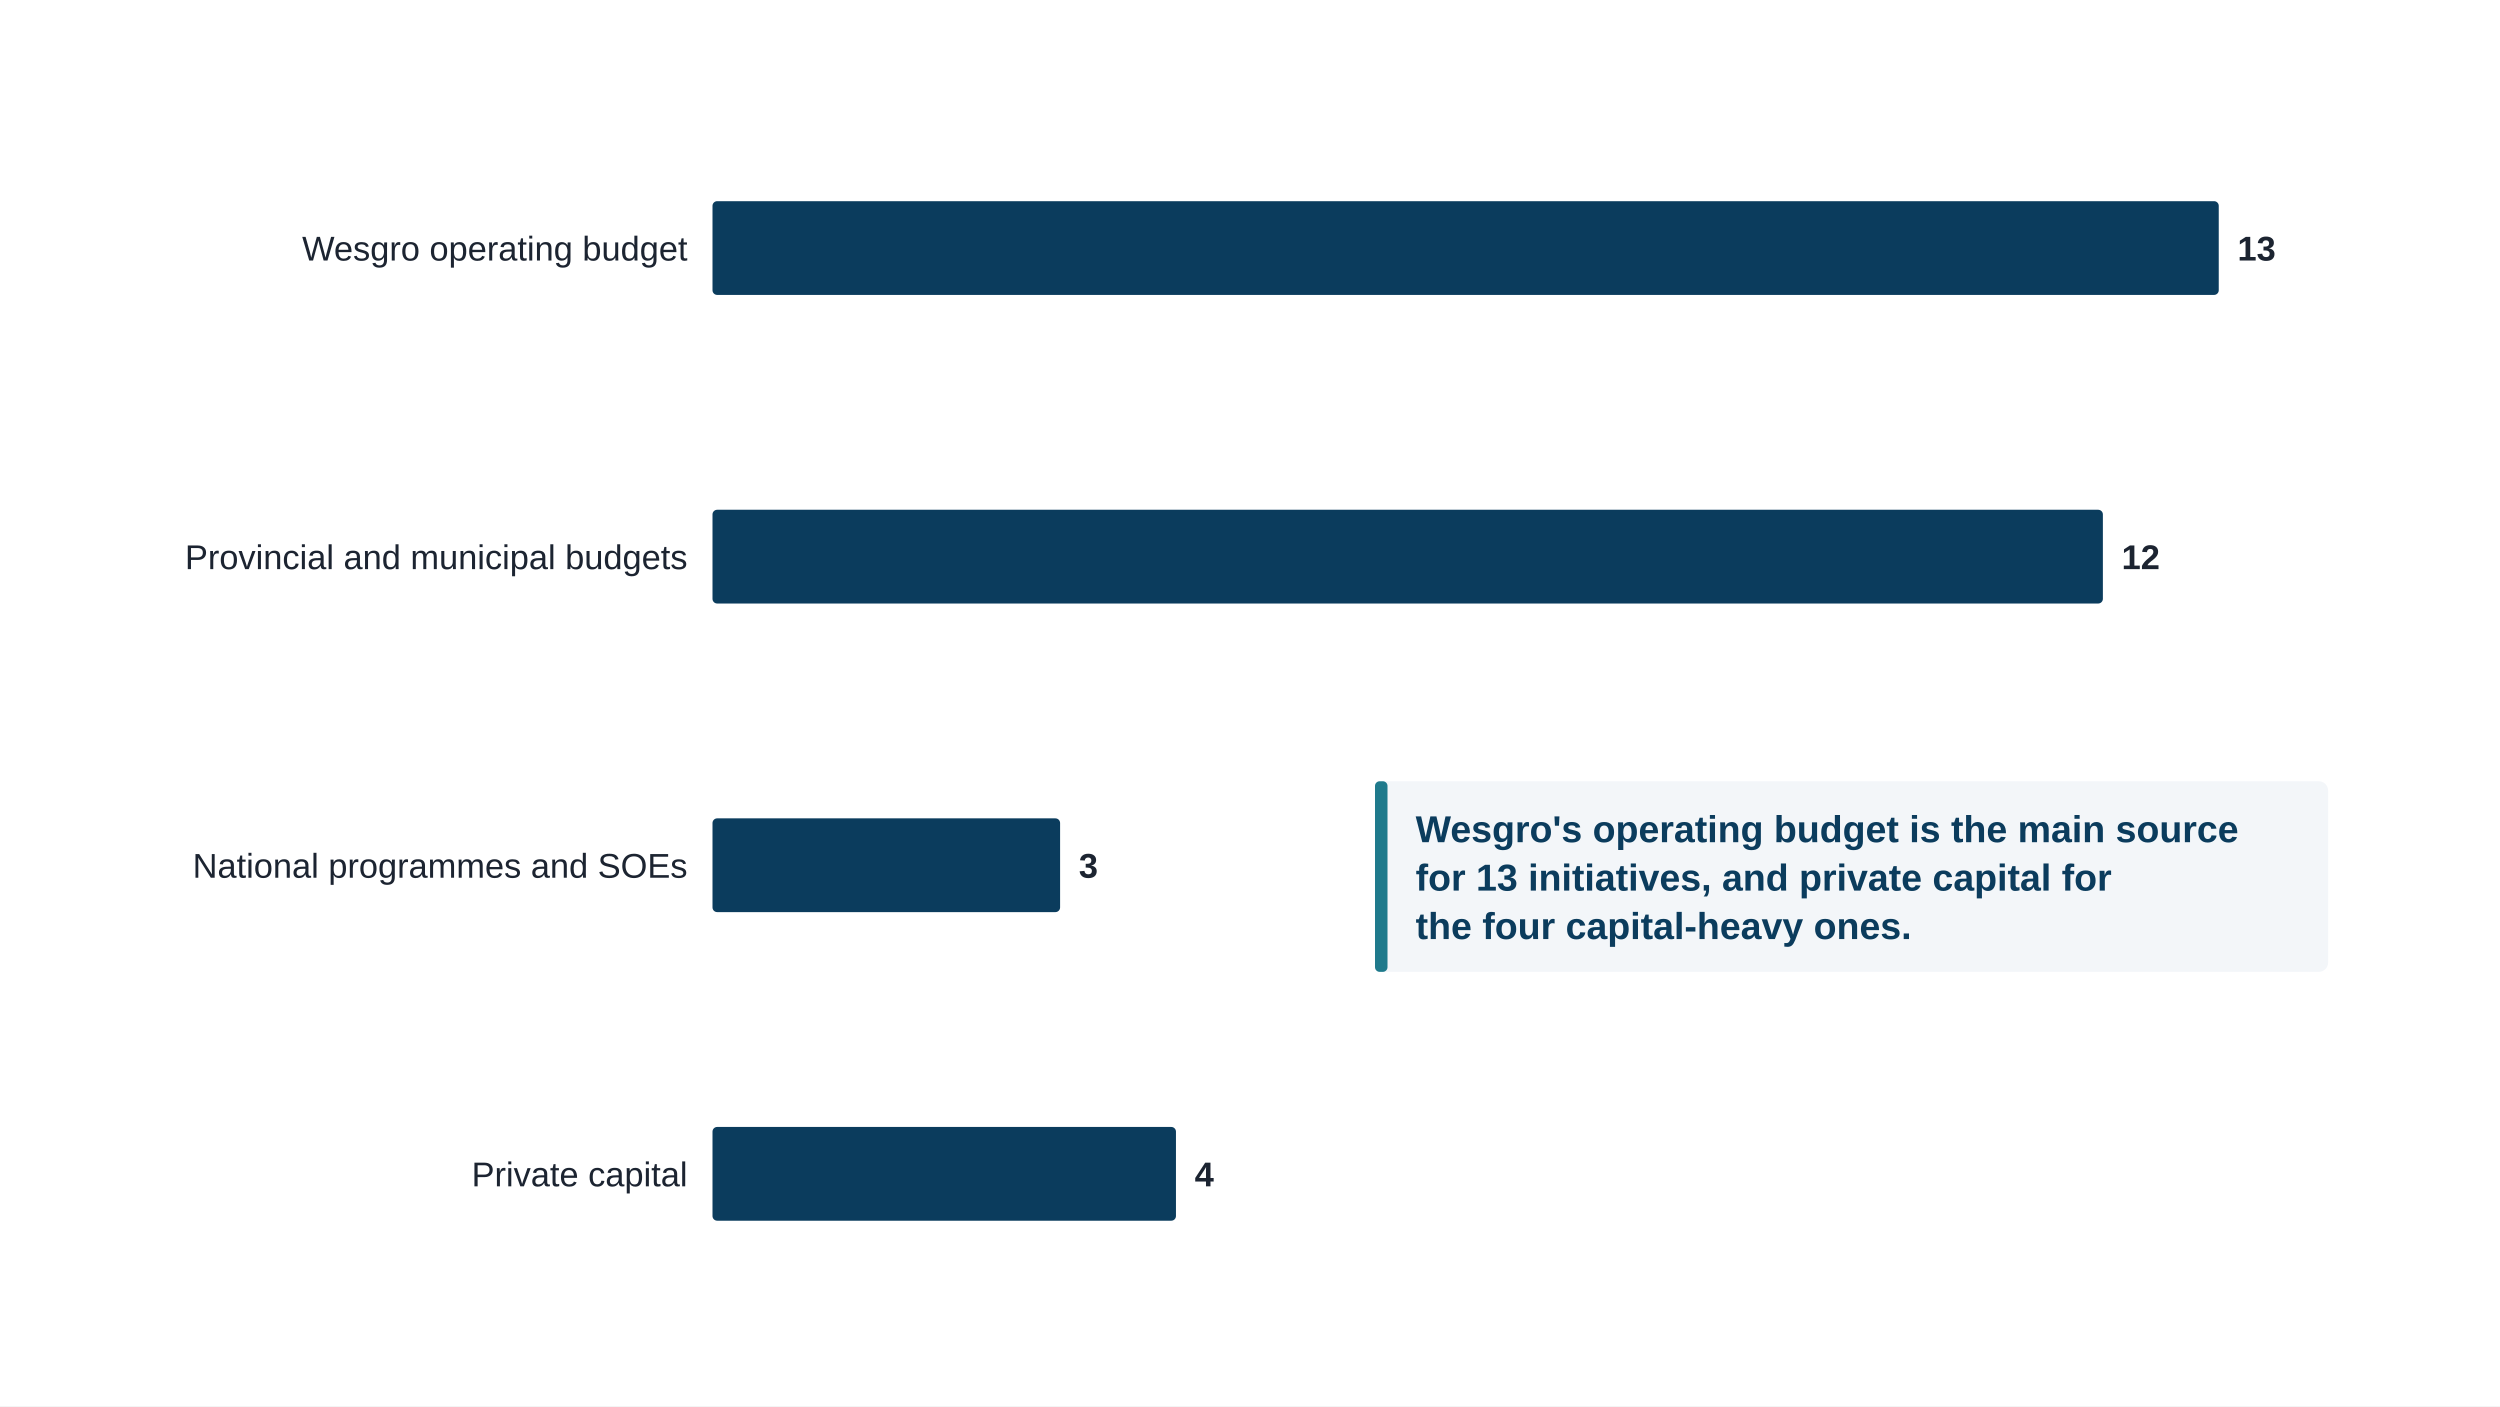
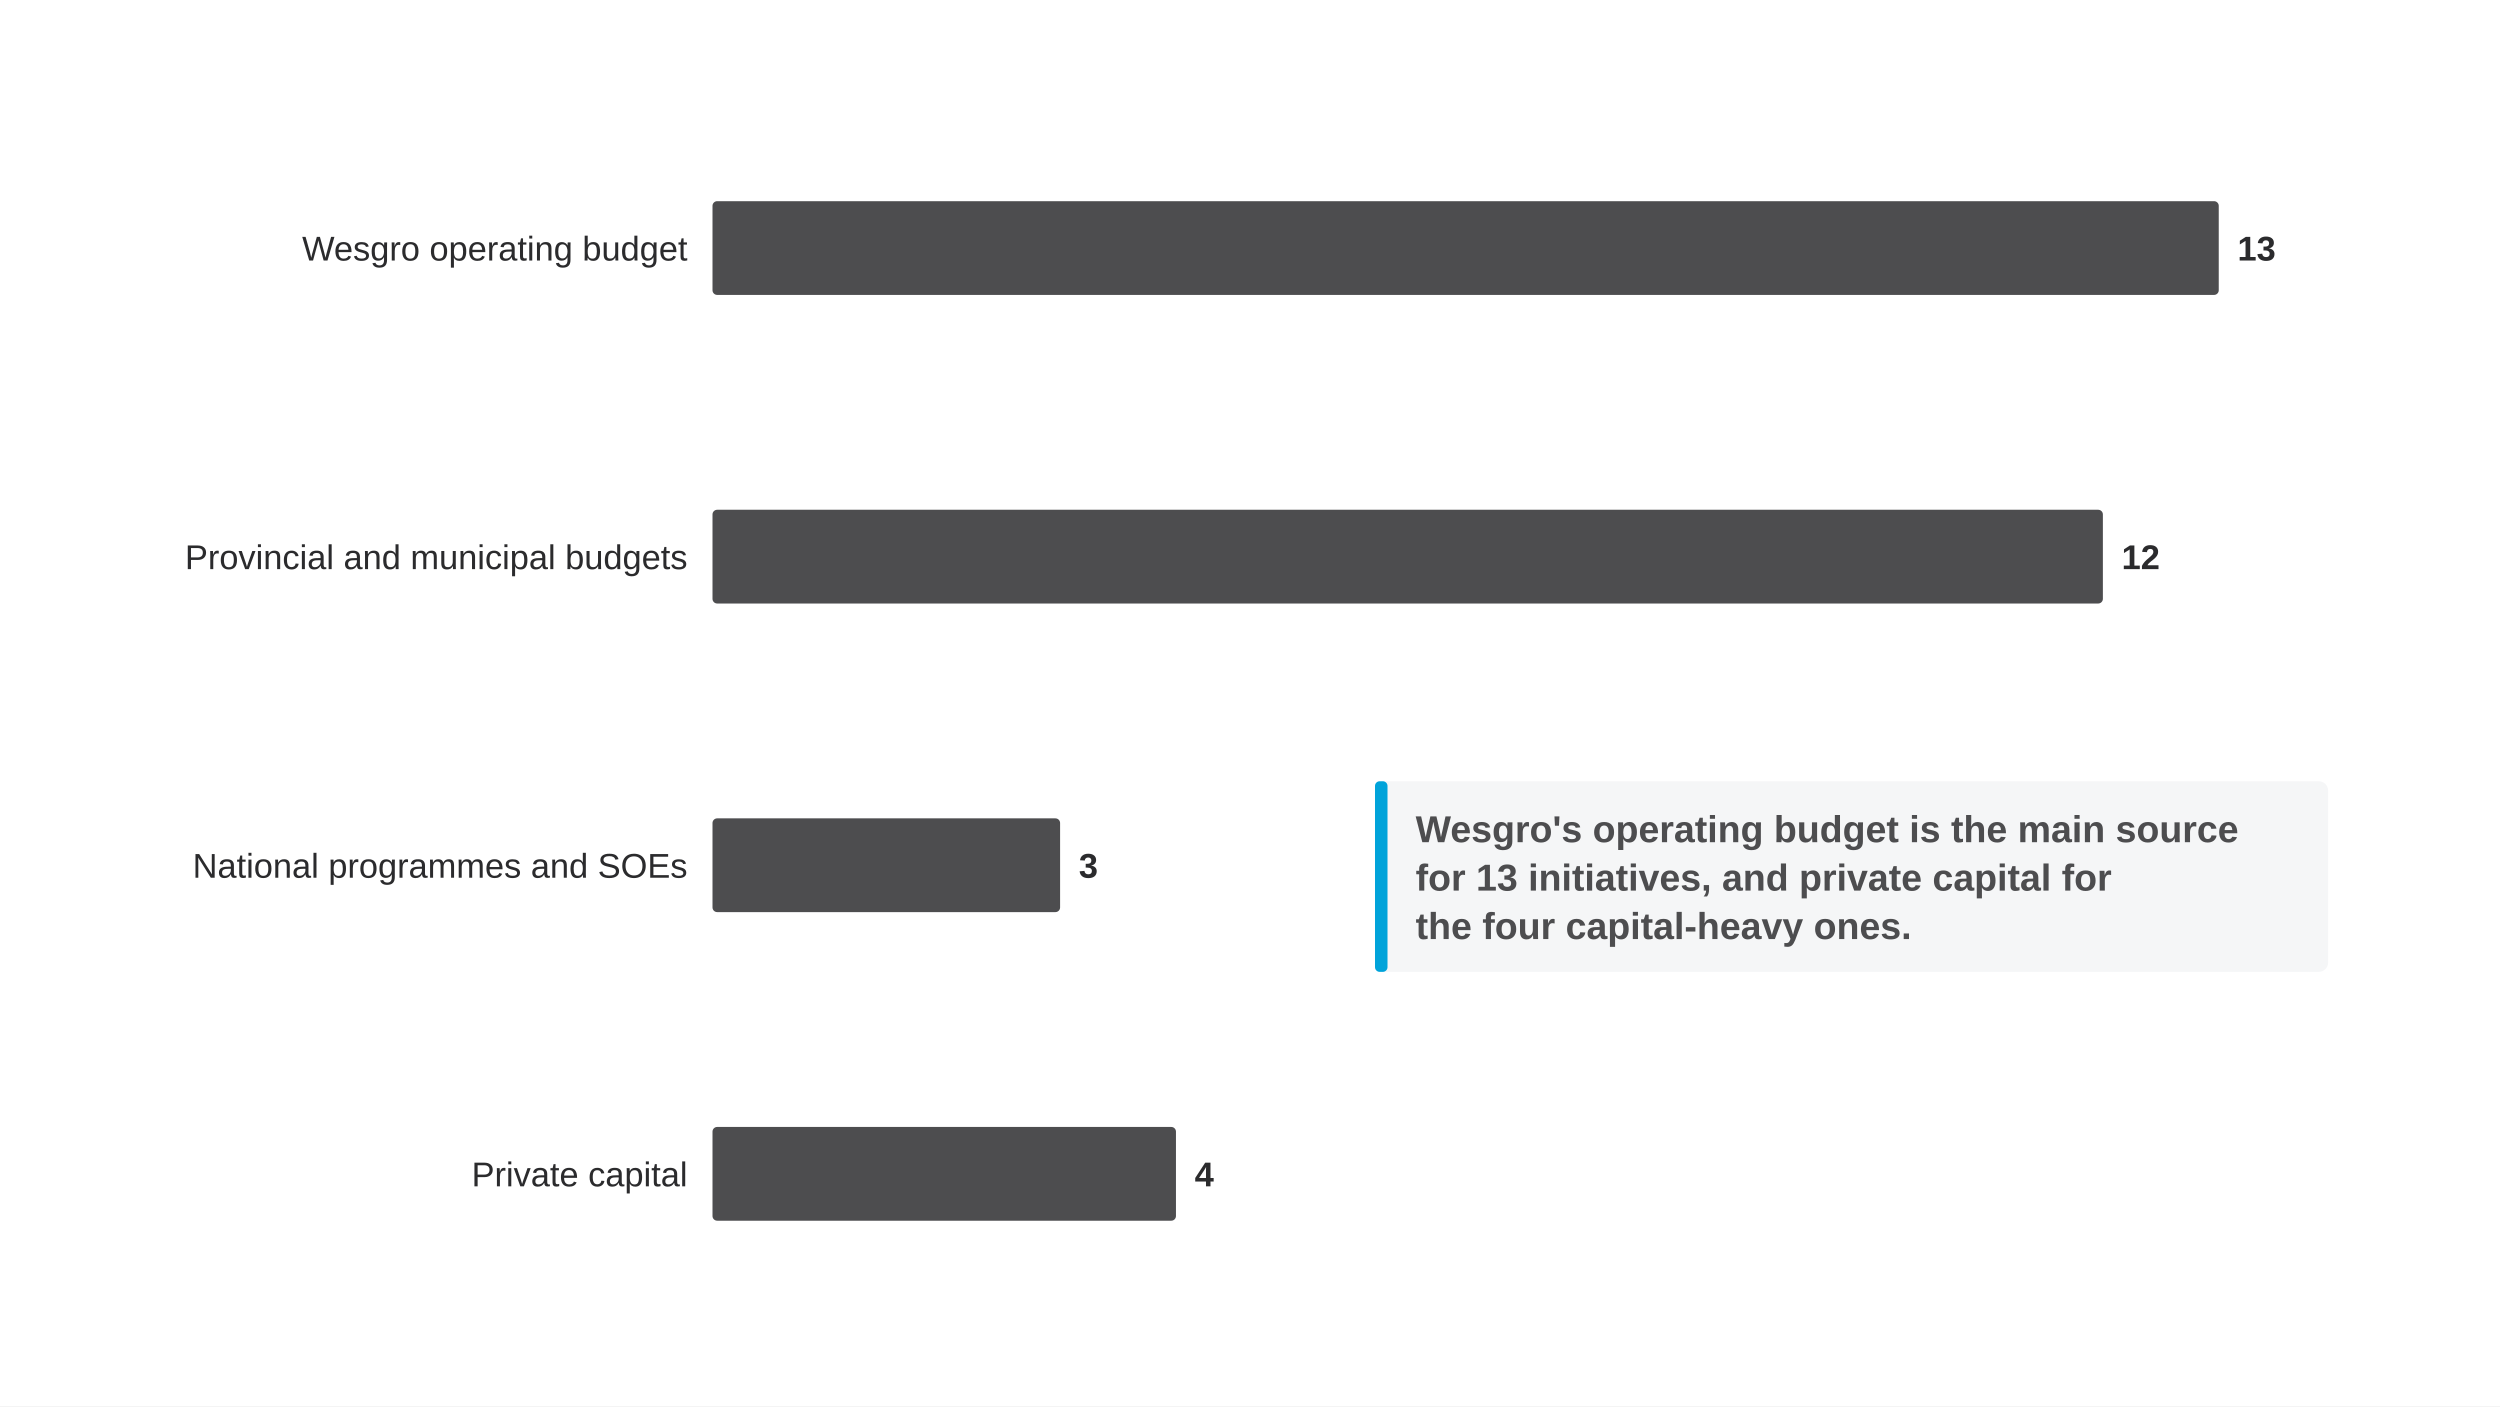
- <svg xmlns="http://www.w3.org/2000/svg" viewBox="0 0 1600 900" width="1600" height="900" font-family="Raleway, Arial, sans-serif">
+ <svg xmlns="http://www.w3.org/2000/svg" viewBox="0 0 1600 900" width="1600" height="900" font-family="Arial, Helvetica, sans-serif">
  <rect width="1600" height="900" fill="#ffffff" />
-   <text x="440" y="166.75" text-anchor="end" font-size="22" fill="#1C2431">Wesgro operating budget</text>
-   <rect x="456" y="128.75" width="964" height="60" fill="#0B3C5D" rx="3" />
-   <text x="1432" y="166.75" font-size="22" font-weight="700" fill="#1C2431">13</text>
-   <text x="440" y="364.25" text-anchor="end" font-size="22" fill="#1C2431">Provincial and municipal budgets</text>
-   <rect x="456" y="326.25" width="889.846" height="60" fill="#0B3C5D" rx="3" />
-   <text x="1357.846" y="364.25" font-size="22" font-weight="700" fill="#1C2431">12</text>
-   <text x="440" y="561.75" text-anchor="end" font-size="22" fill="#1C2431">National programmes and SOEs</text>
-   <rect x="456" y="523.75" width="222.462" height="60" fill="#0B3C5D" rx="3" />
-   <text x="690.462" y="561.75" font-size="22" font-weight="700" fill="#1C2431">3</text>
-   <text x="440" y="759.25" text-anchor="end" font-size="22" fill="#1C2431">Private capital</text>
-   <rect x="456" y="721.25" width="296.615" height="60" fill="#0B3C5D" rx="3" />
-   <text x="764.615" y="759.25" font-size="22" font-weight="700" fill="#1C2431">4</text>
+   <text x="440" y="166.75" text-anchor="end" font-size="22" fill="#2B2B2D">Wesgro operating budget</text>
+   <rect x="456" y="128.75" width="964" height="60" fill="#4D4D4F" rx="3" />
+   <text x="1432" y="166.75" font-size="22" font-weight="700" fill="#2B2B2D">13</text>
+   <text x="440" y="364.25" text-anchor="end" font-size="22" fill="#2B2B2D">Provincial and municipal budgets</text>
+   <rect x="456" y="326.25" width="889.846" height="60" fill="#4D4D4F" rx="3" />
+   <text x="1357.846" y="364.25" font-size="22" font-weight="700" fill="#2B2B2D">12</text>
+   <text x="440" y="561.75" text-anchor="end" font-size="22" fill="#2B2B2D">National programmes and SOEs</text>
+   <rect x="456" y="523.75" width="222.462" height="60" fill="#4D4D4F" rx="3" />
+   <text x="690.462" y="561.75" font-size="22" font-weight="700" fill="#2B2B2D">3</text>
+   <text x="440" y="759.25" text-anchor="end" font-size="22" fill="#2B2B2D">Private capital</text>
+   <rect x="456" y="721.25" width="296.615" height="60" fill="#4D4D4F" rx="3" />
+   <text x="764.615" y="759.25" font-size="22" font-weight="700" fill="#2B2B2D">4</text>
  <g class="callout">
-     <rect x="880" y="500" width="610" height="122" rx="6" fill="#F3F6F9" />
-     <rect x="880" y="500" width="8" height="122" rx="3" fill="#1F7A8C" />
-     <text x="906" y="539" font-size="24" font-weight="700" fill="#0B3C5D">Wesgro's operating budget is the main source</text>
-     <text x="906" y="570" font-size="24" font-weight="700" fill="#0B3C5D">for 13 initiatives, and private capital for</text>
-     <text x="906" y="601" font-size="24" font-weight="700" fill="#0B3C5D">the four capital-heavy ones.</text>
+     <rect x="880" y="500" width="610" height="122" rx="6" fill="#F5F6F7" />
+     <rect x="880" y="500" width="8" height="122" rx="3" fill="#00A3DA" />
+     <text x="906" y="539" font-size="24" font-weight="700" fill="#4D4D4F">Wesgro's operating budget is the main source</text>
+     <text x="906" y="570" font-size="24" font-weight="700" fill="#4D4D4F">for 13 initiatives, and private capital for</text>
+     <text x="906" y="601" font-size="24" font-weight="700" fill="#4D4D4F">the four capital-heavy ones.</text>
  </g>
</svg>
